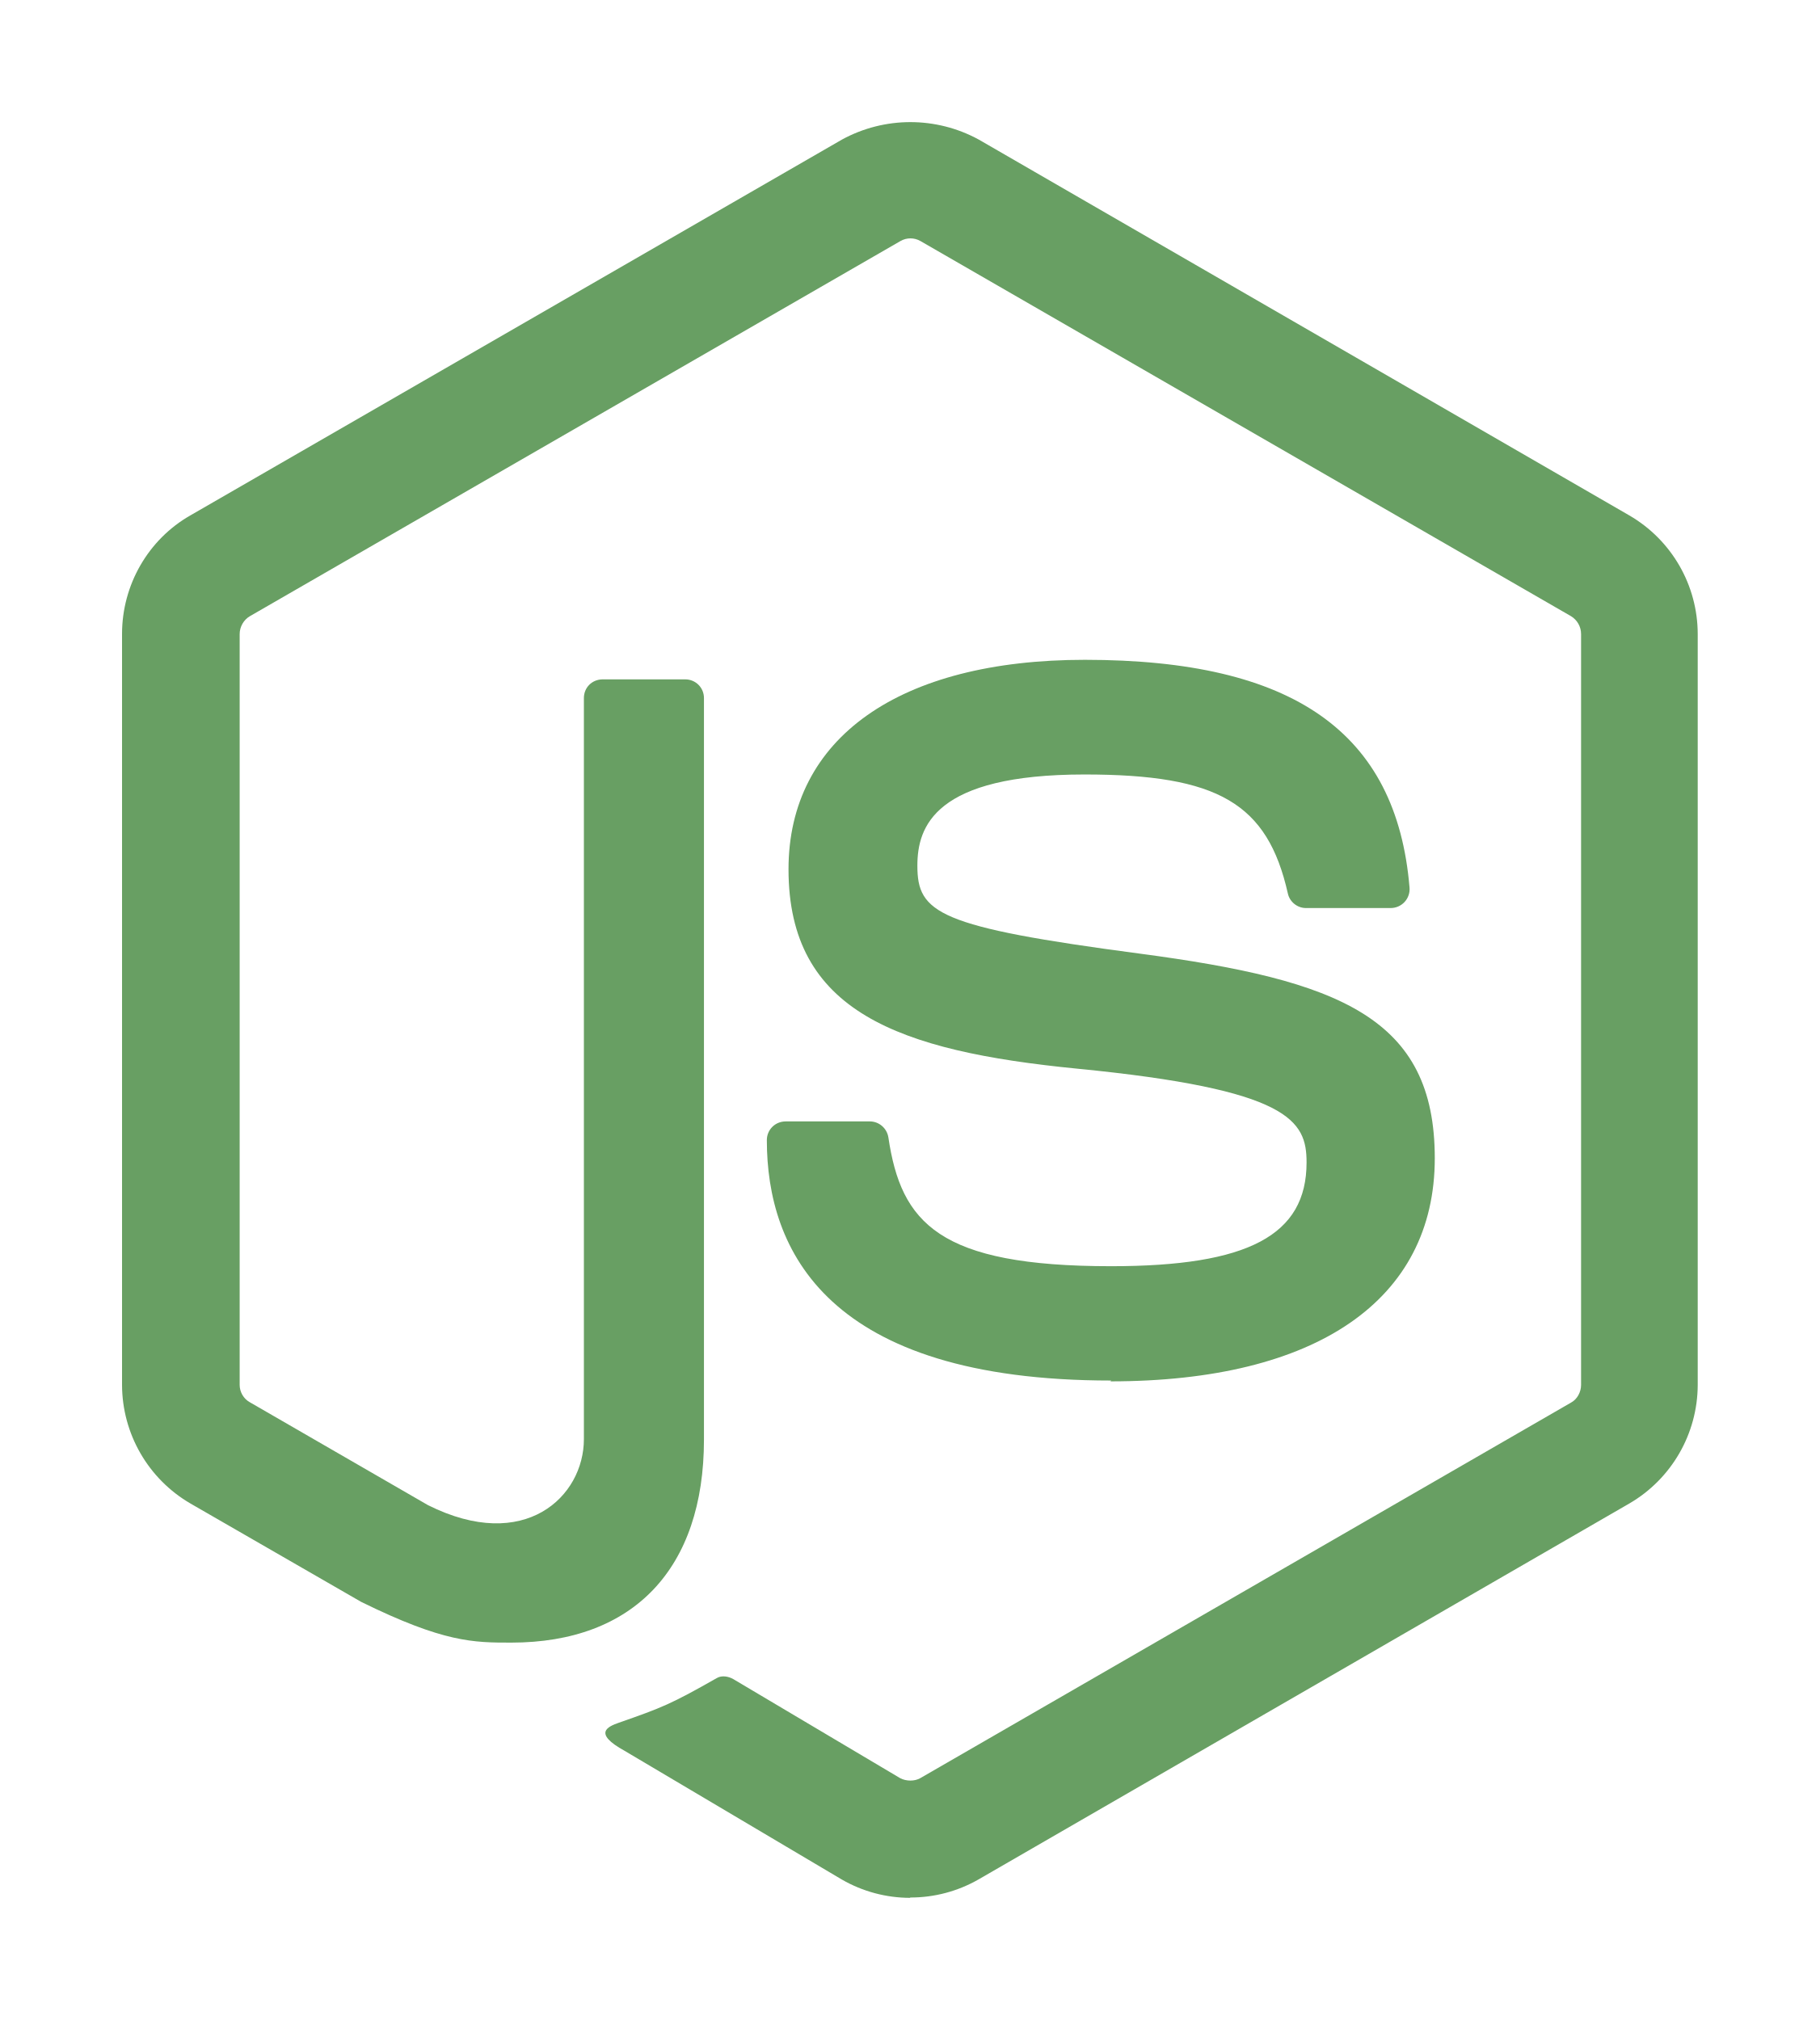
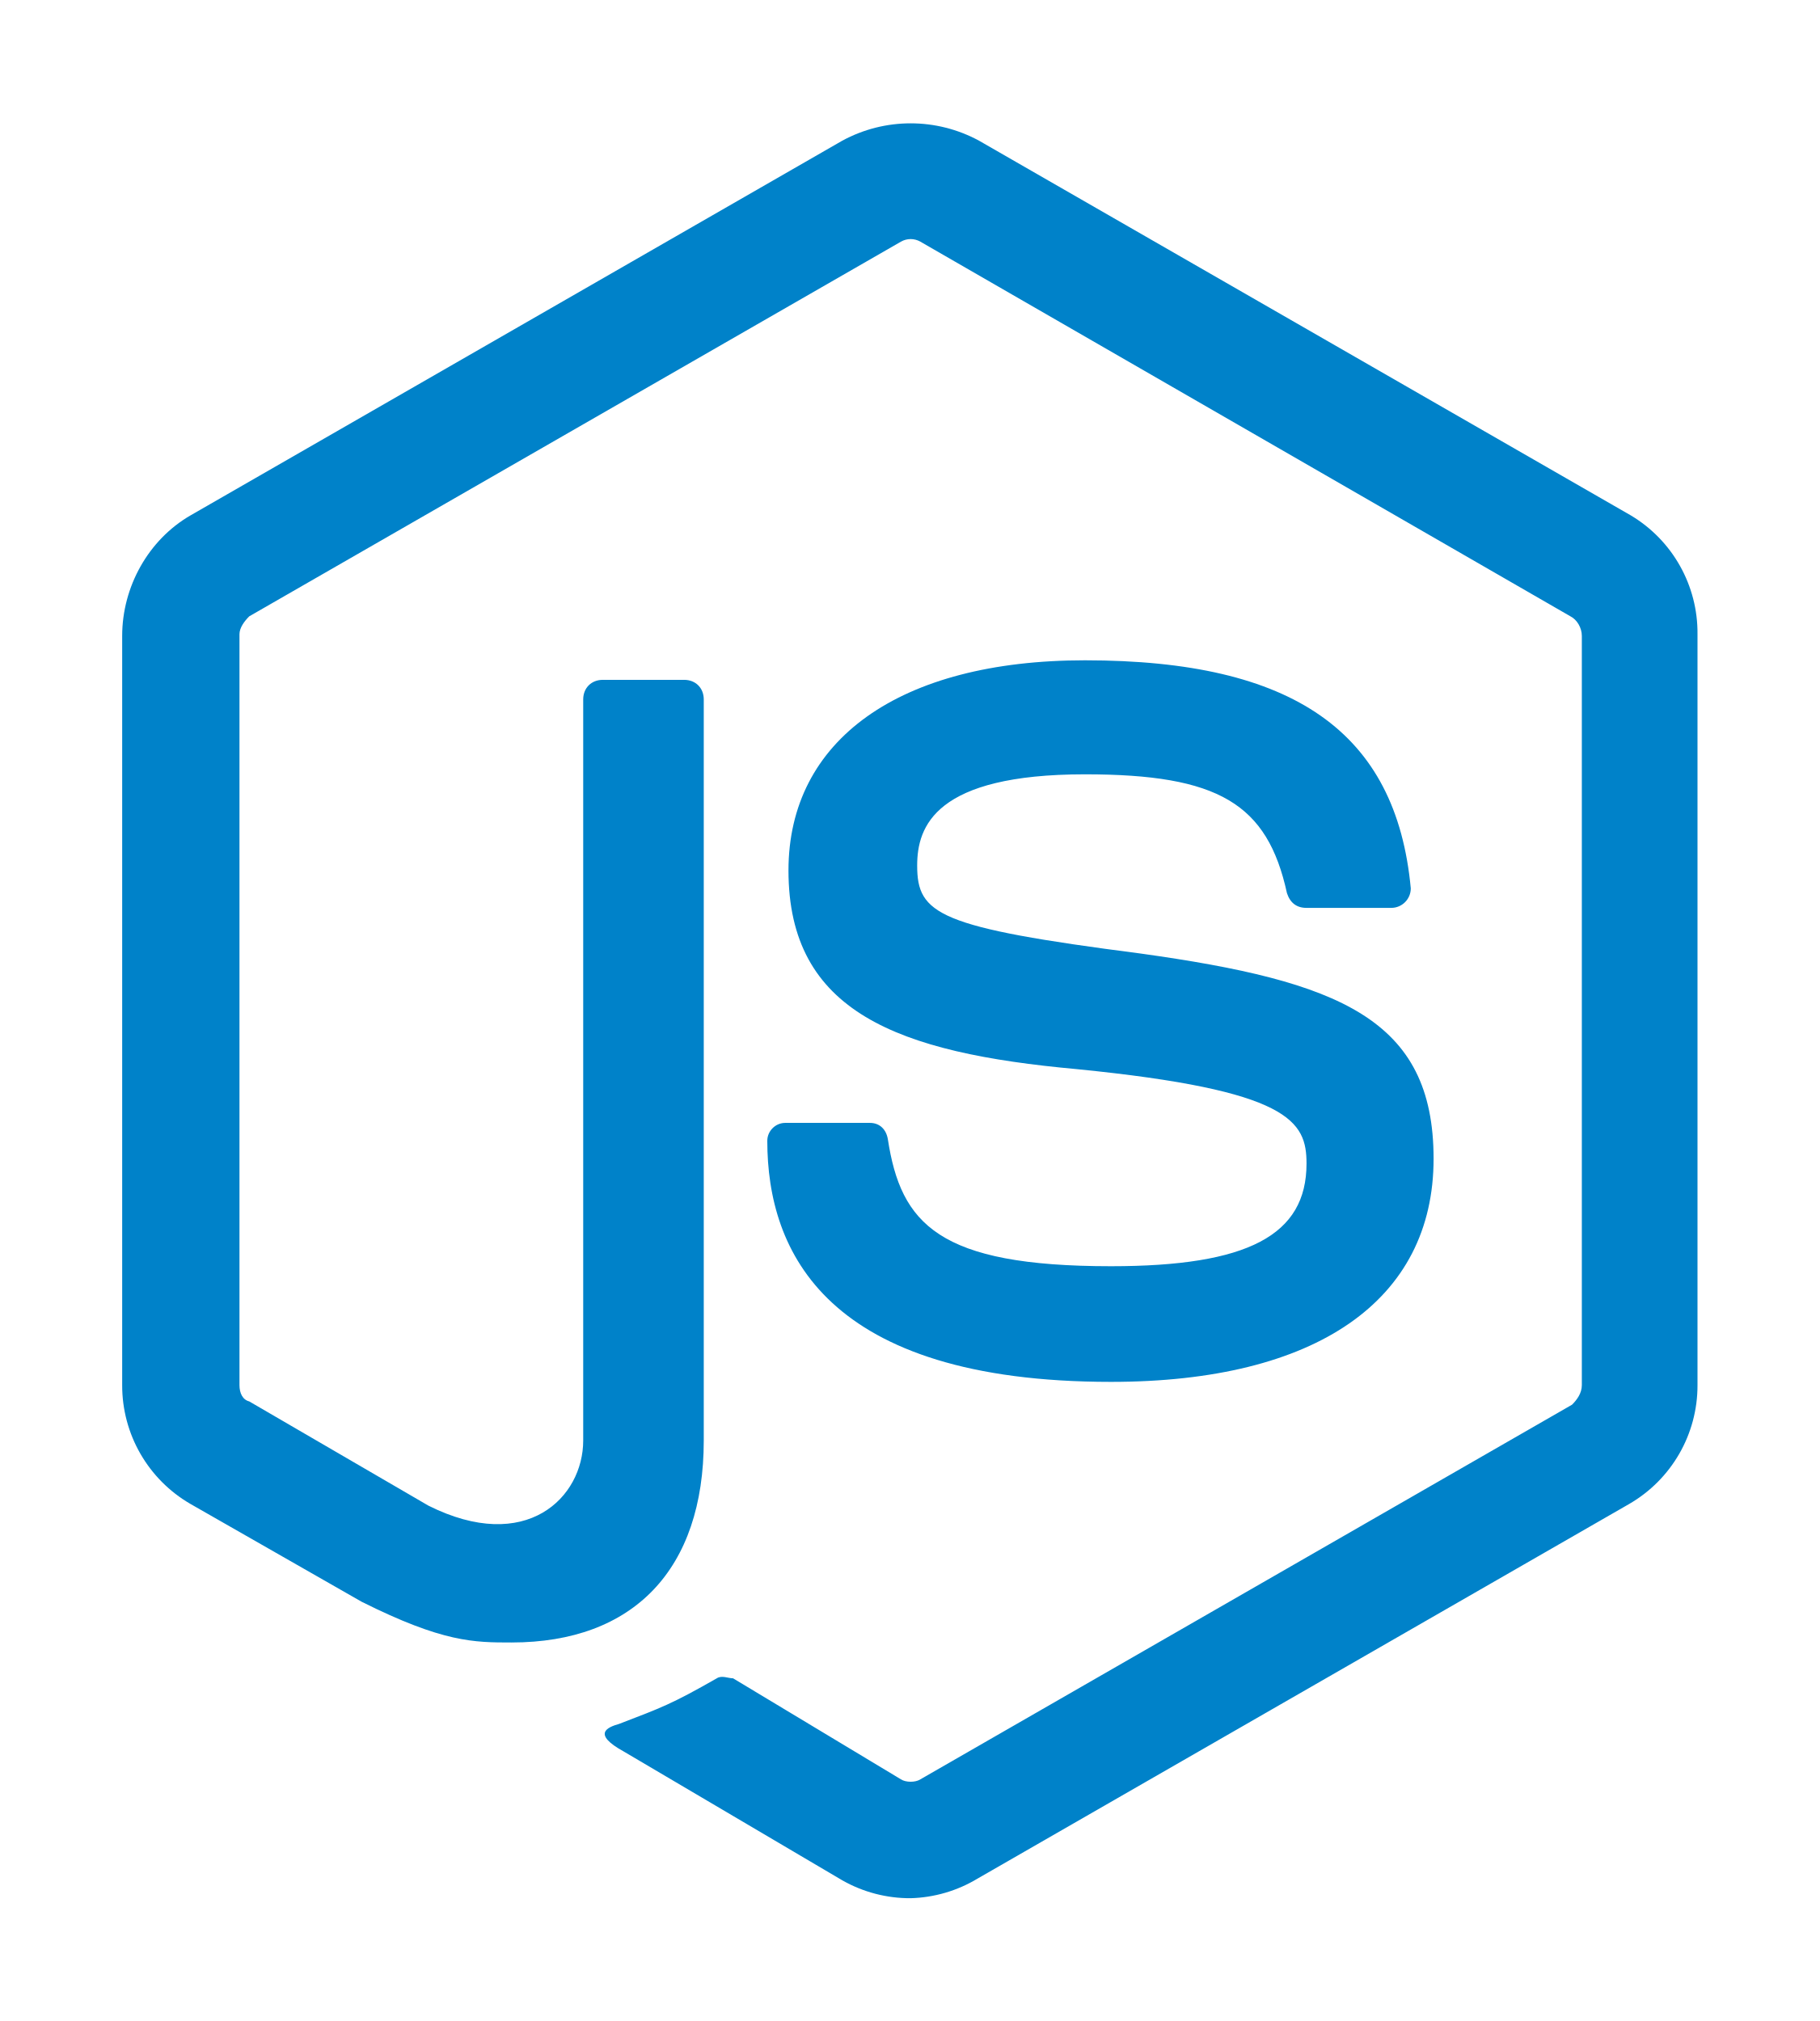
- <svg xmlns="http://www.w3.org/2000/svg" width="148.95" height="165.36" version="1.2" viewBox="0 0 111.71 124.02">
-   <g fill="#689f63">
-     <path d="M55.87 116.52a8.4 8.4 0 01-4.19-1.12l-13.33-7.9c-2-1.1-1.02-1.5-.37-1.73 2.66-.93 3.2-1.14 6.03-2.75.3-.17.7-.1 1 .07l10.24 6.08c.37.2.9.2 1.24 0l39.95-23.06c.37-.2.61-.64.61-1.08v-46.1c0-.46-.24-.87-.62-1.1L56.5 14.8a1.23 1.23 0 00-1.23 0L15.34 37.83c-.38.22-.63.65-.63 1.1v46.1c0 .43.24.85.62 1.06l10.94 6.32c5.94 2.97 9.57-.53 9.57-4.05v-45.5c0-.65.5-1.15 1.16-1.15h5.06c.63 0 1.15.5 1.15 1.15v45.52c0 7.92-4.32 12.47-11.83 12.47-2.31 0-4.13 0-9.21-2.5l-10.48-6.04a8.45 8.45 0 01-4.2-7.29v-46.1c0-3 1.6-5.8 4.2-7.28L51.68 8.57a8.76 8.76 0 018.4 0l39.94 23.08a8.43 8.43 0 014.19 7.28v46.1a8.45 8.45 0 01-4.2 7.28l-39.93 23.07a8.4 8.4 0 01-4.21 1.12" />
-     <path d="M68.21 84.76c-17.48 0-21.14-8.03-21.14-14.76 0-.64.51-1.15 1.16-1.15h5.16c.57 0 1.05.42 1.14.98.78 5.26 3.1 7.91 13.67 7.91 8.42 0 12-1.9 12-6.37 0-2.57-1.02-4.48-14.1-5.76-10.94-1.08-17.7-3.49-17.7-12.24 0-8.06 6.8-12.86 18.19-12.86 12.79 0 19.13 4.44 19.93 13.98a1.16 1.16 0 01-1.16 1.26h-5.2c-.53 0-1-.38-1.11-.9-1.25-5.53-4.27-7.3-12.48-7.3-9.2 0-10.26 3.2-10.26 5.6 0 2.91 1.26 3.76 13.66 5.4 12.28 1.63 18.1 3.93 18.1 12.56 0 8.7-7.25 13.7-19.91 13.7" />
+ <svg xmlns="http://www.w3.org/2000/svg" width="148.9" height="165.4" version="1.2" viewBox="0 0 111.7 124">
+   <g fill="#0082c9">
+     <path d="M55.9 116.5a8.4 8.4 0 01-4.2-1.1l-13.4-7.9c-2-1.1-1-1.5-.3-1.7 2.6-1 3.2-1.2 6-2.8.3-.2.7 0 1 0l10.3 6.2c.3.2.9.2 1.2 0l40-23c.3-.3.6-.7.6-1.2V39c0-.5-.3-1-.7-1.2l-39.9-23a1.2 1.2 0 00-1.2 0l-40 23c-.3.3-.6.7-.6 1.1V85c0 .5.2.9.6 1l11 6.4c6 3 9.5-.5 9.5-4V42.9c0-.7.5-1.2 1.2-1.2h5c.7 0 1.2.5 1.2 1.2v45.5c0 7.9-4.3 12.4-11.8 12.4-2.3 0-4.2 0-9.2-2.5l-10.5-6A8.4 8.4 0 017.5 85V39c0-3 1.6-5.9 4.2-7.4l40-23a8.8 8.8 0 018.4 0l40 23a8.4 8.4 0 014.1 7.3V85a8.4 8.4 0 01-4.2 7.3l-40 23a8.4 8.4 0 01-4.1 1.2" />
+     <path d="M68.2 84.8c-17.5 0-21.1-8-21.1-14.8 0-.6.5-1.1 1.1-1.1h5.2c.6 0 1 .4 1.1 1 .8 5.2 3.1 7.8 13.7 7.8 8.4 0 12-1.9 12-6.3 0-2.6-1-4.5-14.1-5.8-11-1-17.7-3.5-17.7-12.2 0-8 6.8-12.9 18.2-12.9 12.8 0 19.1 4.4 20 14a1.2 1.2 0 01-1.2 1.2h-5.2c-.6 0-1-.3-1.2-.9-1.2-5.5-4.2-7.3-12.4-7.3-9.2 0-10.3 3.2-10.3 5.6 0 3 1.3 3.8 13.7 5.4 12.2 1.7 18 4 18 12.6 0 8.7-7.2 13.7-19.8 13.7" />
  </g>
</svg>
